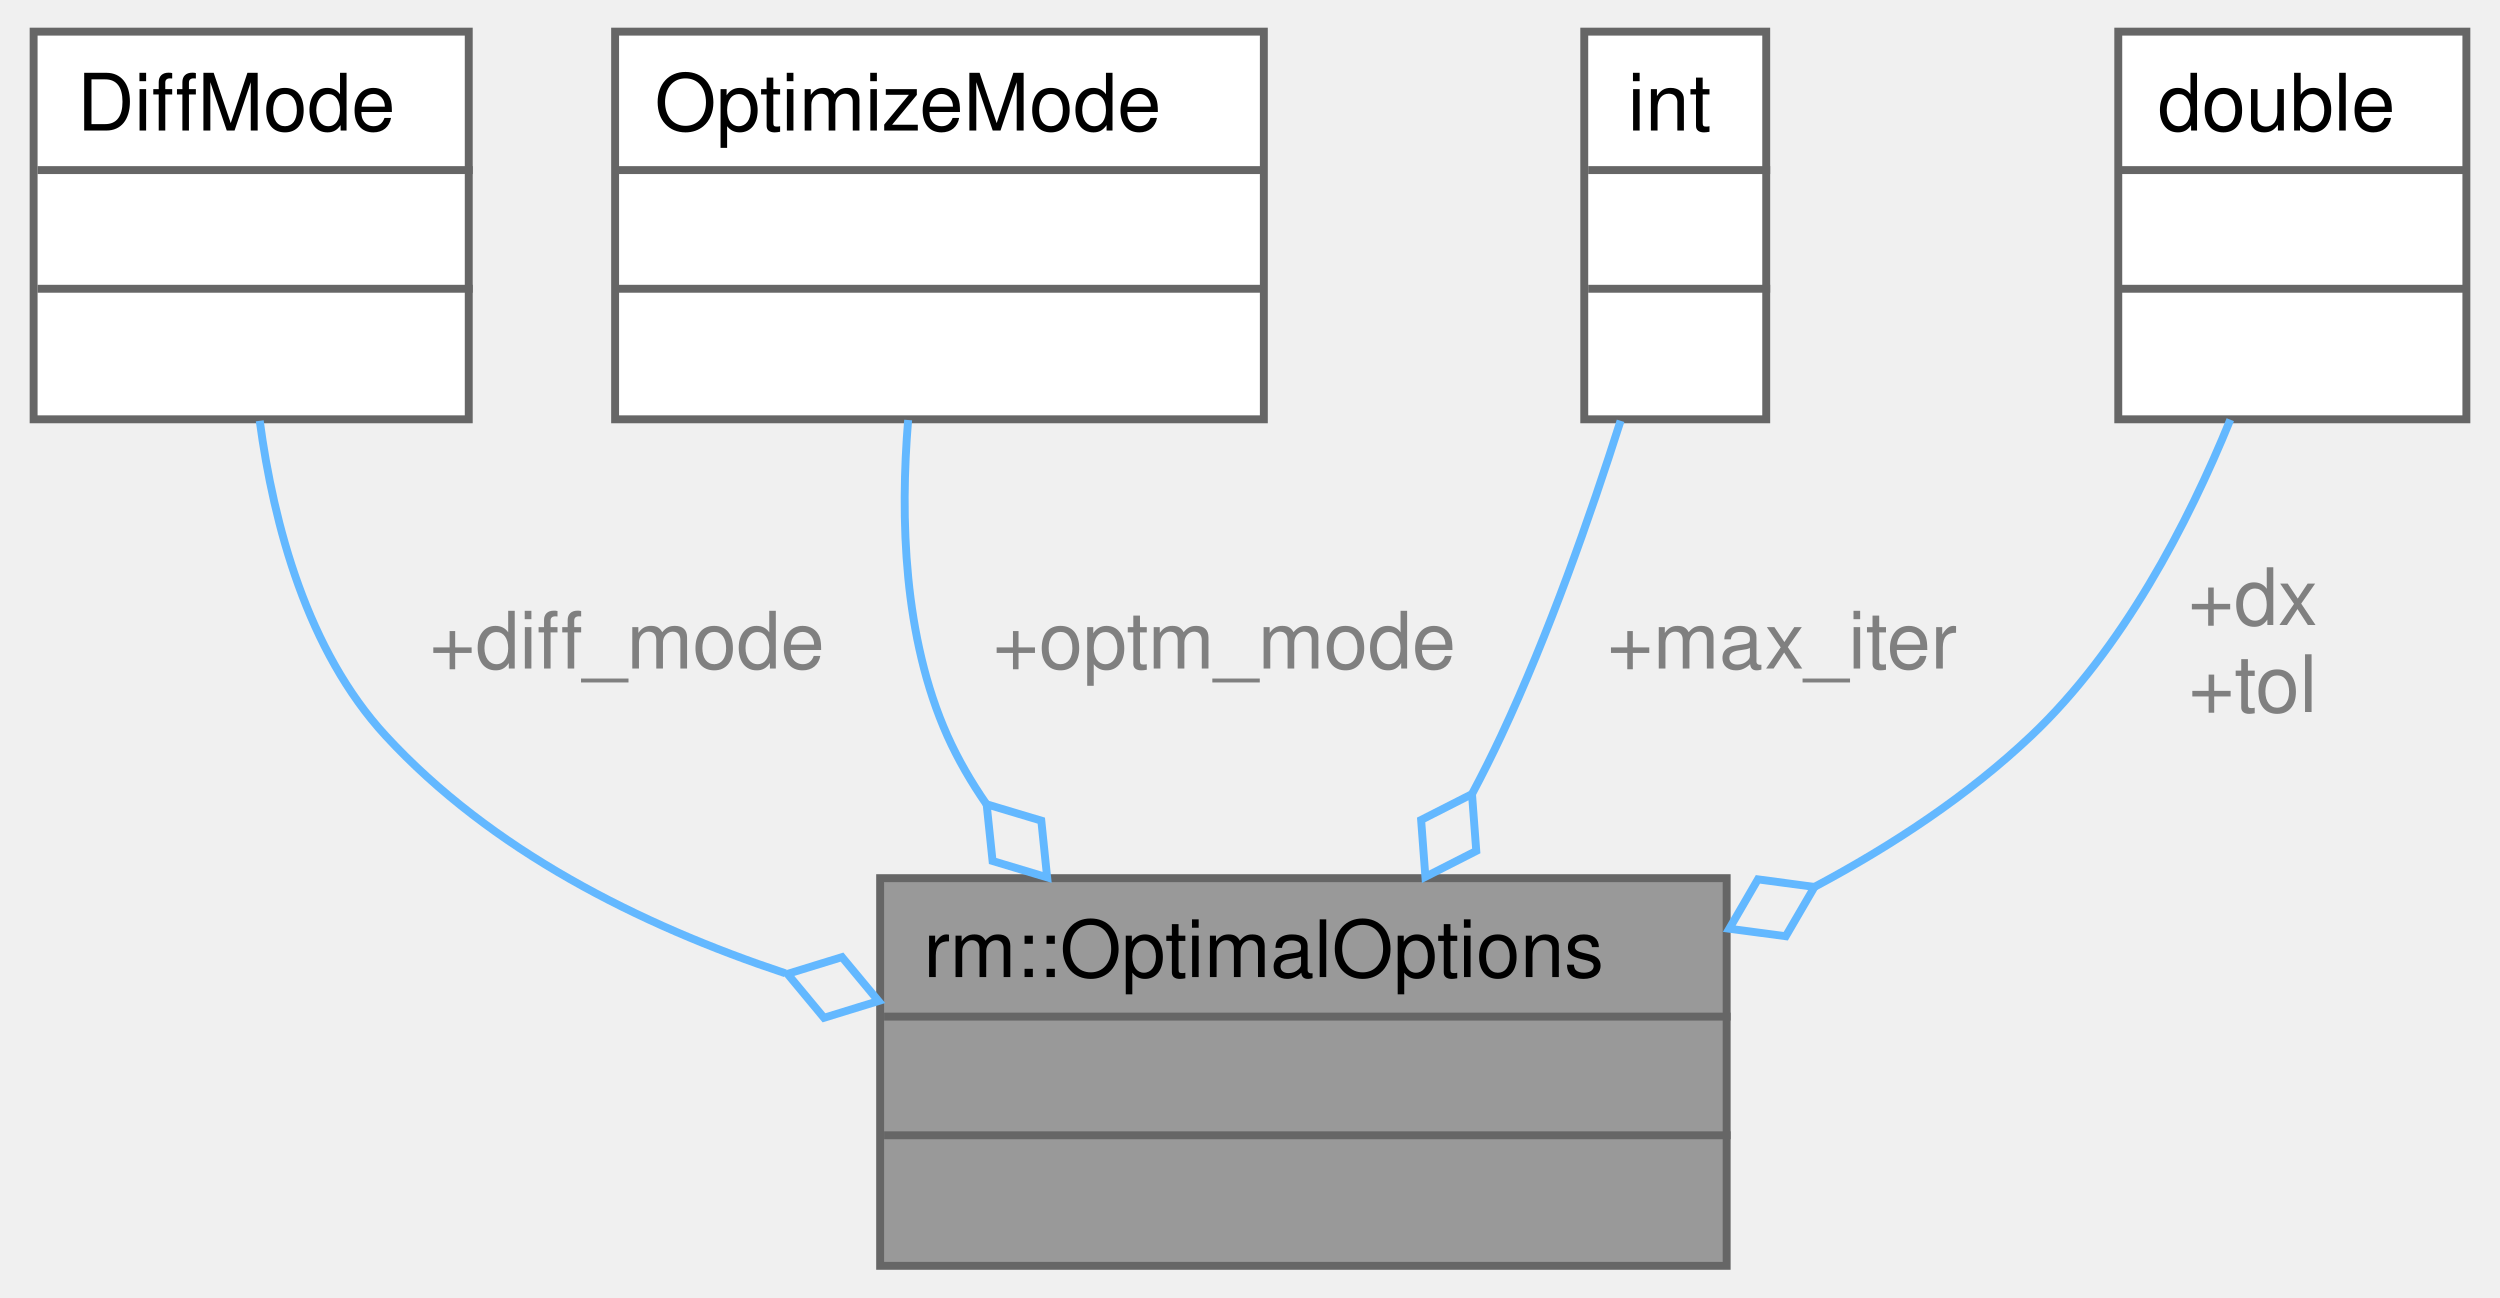
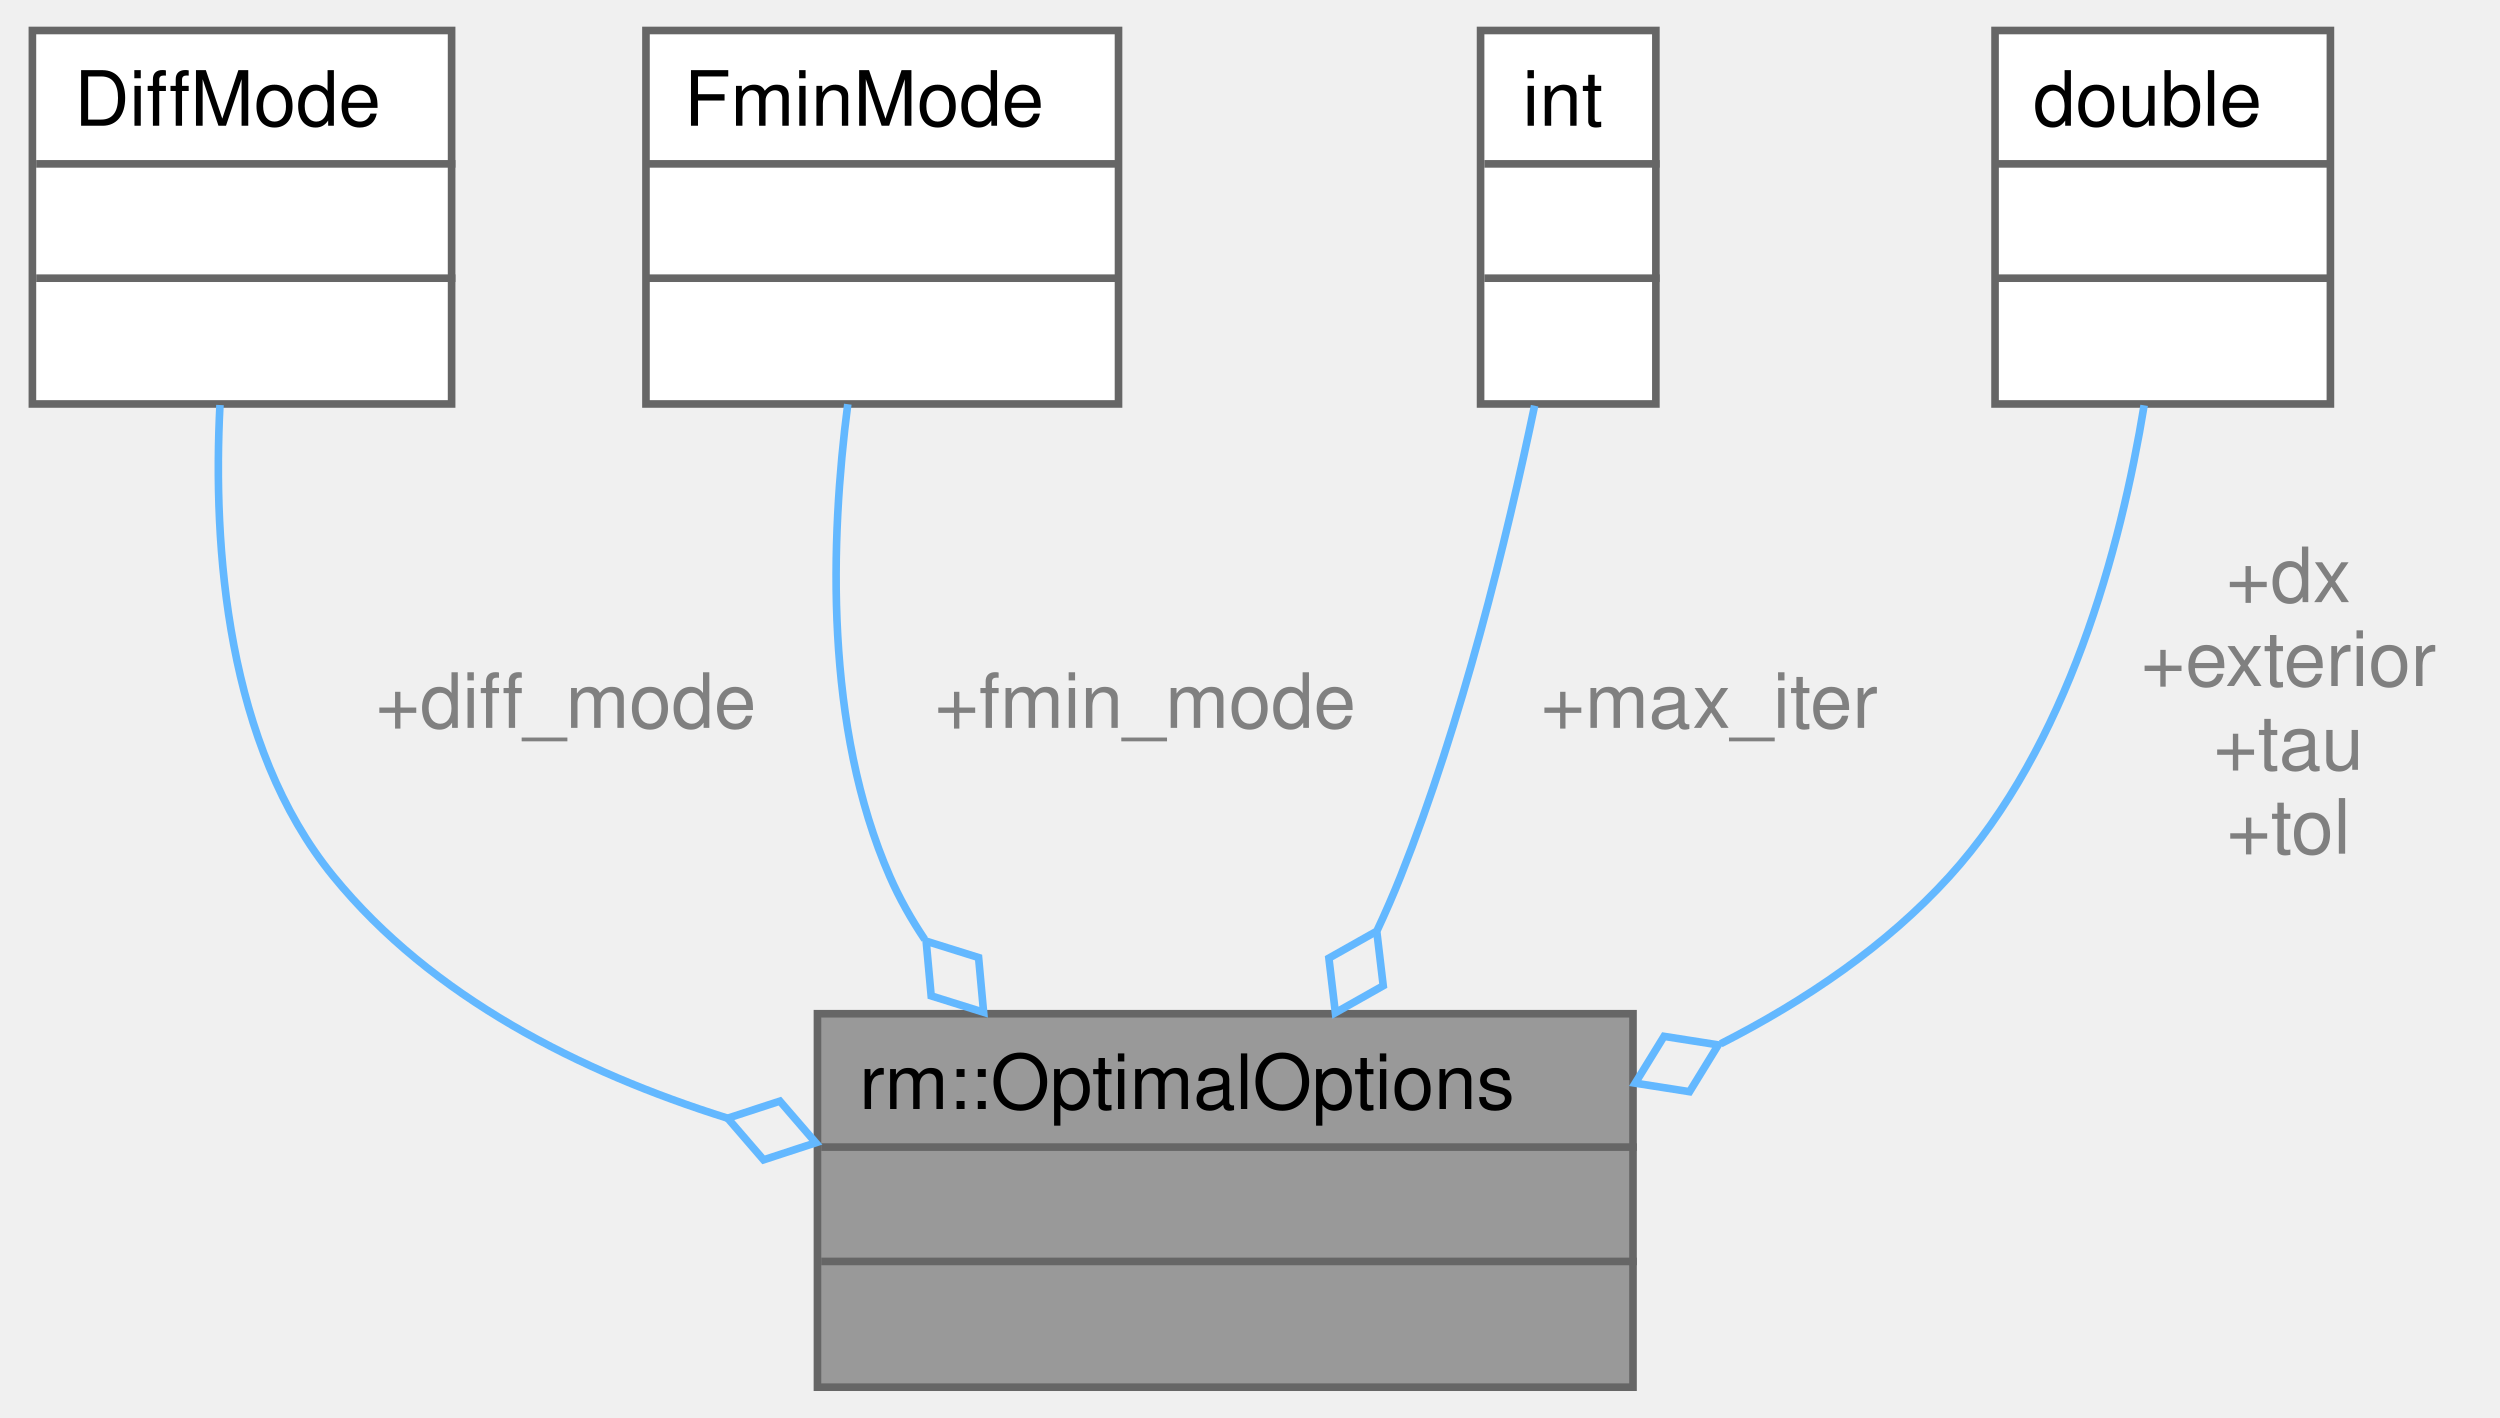
- <svg xmlns="http://www.w3.org/2000/svg" xmlns:xlink="http://www.w3.org/1999/xlink" width="316pt" height="164pt" viewBox="0.00 0.00 315.50 164.00">
-   <g id="graph0" class="graph" transform="scale(1 1) rotate(0) translate(4 160)">
+ <svg xmlns="http://www.w3.org/2000/svg" xmlns:xlink="http://www.w3.org/1999/xlink" width="328pt" height="186pt" viewBox="0.00 0.00 327.50 186.00">
+   <g id="graph0" class="graph" transform="scale(1 1) rotate(0) translate(4 182)">
    <g id="Node000001" class="node">
      <g id="a_Node000001">
-         <a xlink:title="优化选项">
-           <polygon fill="#999999" stroke="transparent" points="214,-49 107,-49 107,0 214,0 214,-49" />
-           <text text-anchor="start" x="112.5" y="-36.5" font-family="Helvetica,sans-Serif" font-size="10.00">rm::OptimalOptions</text>
-           <text text-anchor="start" x="159" y="-21.5" font-family="Helvetica,sans-Serif" font-size="10.00"> </text>
-           <text text-anchor="start" x="159" y="-6.5" font-family="Helvetica,sans-Serif" font-size="10.00"> </text>
-           <polygon fill="#666666" stroke="#666666" points="107.5,-31.5 107.5,-31.5 214.5,-31.5 214.5,-31.5 107.5,-31.5" />
-           <polygon fill="#666666" stroke="#666666" points="107.5,-16.5 107.5,-16.5 214.5,-16.5 214.5,-16.5 107.5,-16.5" />
-           <polygon fill="none" stroke="#666666" points="107,0 107,-49 214,-49 214,0 107,0" />
+         <a xlink:title="无约束多维函数优化选项">
+           <polygon fill="#999999" stroke="transparent" points="210,-49 103,-49 103,0 210,0 210,-49" />
+           <text text-anchor="start" x="108.5" y="-36.5" font-family="Helvetica,sans-Serif" font-size="10.00">rm::OptimalOptions</text>
+           <text text-anchor="start" x="155" y="-21.5" font-family="Helvetica,sans-Serif" font-size="10.00"> </text>
+           <text text-anchor="start" x="155" y="-6.5" font-family="Helvetica,sans-Serif" font-size="10.00"> </text>
+           <polygon fill="#666666" stroke="#666666" points="103.5,-31.5 103.5,-31.5 210.5,-31.5 210.5,-31.5 103.5,-31.5" />
+           <polygon fill="#666666" stroke="#666666" points="103.5,-16.5 103.5,-16.5 210.5,-16.5 210.5,-16.5 103.5,-16.5" />
+           <polygon fill="none" stroke="#666666" points="103,0 103,-49 210,-49 210,0 103,0" />
        </a>
      </g>
    </g>
    <g id="Node000002" class="node">
      <g id="a_Node000002">
        <a xlink:title=" ">
-           <polygon fill="white" stroke="transparent" points="55,-156 0,-156 0,-107 55,-107 55,-156" />
-           <text text-anchor="start" x="5.5" y="-143.5" font-family="Helvetica,sans-Serif" font-size="10.00">DiffMode</text>
-           <text text-anchor="start" x="26" y="-128.5" font-family="Helvetica,sans-Serif" font-size="10.00"> </text>
-           <text text-anchor="start" x="26" y="-113.5" font-family="Helvetica,sans-Serif" font-size="10.00"> </text>
-           <polygon fill="#666666" stroke="#666666" points="0.5,-138.5 0.5,-138.5 55.5,-138.5 55.5,-138.5 0.5,-138.5" />
-           <polygon fill="#666666" stroke="#666666" points="0.5,-123.5 0.5,-123.5 55.5,-123.5 55.5,-123.5 0.5,-123.5" />
-           <polygon fill="none" stroke="#666666" points="0,-107 0,-156 55,-156 55,-107 0,-107" />
+           <polygon fill="white" stroke="transparent" points="55,-178 0,-178 0,-129 55,-129 55,-178" />
+           <text text-anchor="start" x="5.5" y="-165.5" font-family="Helvetica,sans-Serif" font-size="10.00">DiffMode</text>
+           <text text-anchor="start" x="26" y="-150.5" font-family="Helvetica,sans-Serif" font-size="10.00"> </text>
+           <text text-anchor="start" x="26" y="-135.5" font-family="Helvetica,sans-Serif" font-size="10.00"> </text>
+           <polygon fill="#666666" stroke="#666666" points="0.5,-160.5 0.5,-160.5 55.5,-160.5 55.5,-160.5 0.5,-160.5" />
+           <polygon fill="#666666" stroke="#666666" points="0.5,-145.5 0.5,-145.5 55.5,-145.5 55.5,-145.5 0.5,-145.5" />
+           <polygon fill="none" stroke="#666666" points="0,-129 0,-178 55,-178 55,-129 0,-129" />
        </a>
      </g>
    </g>
    <g id="edge1_Node000001_Node000002" class="edge">
      <g id="a_edge1_Node000001_Node000002">
        <a xlink:title=" ">
-           <path fill="none" stroke="#63b8ff" d="M28.58,-106.81C30.35,-93.62 34.6,-77.74 44.5,-67 57.82,-52.54 76.52,-43.12 95.03,-36.97" />
-           <polygon fill="none" stroke="#63b8ff" points="95.29,-36.9 99.9,-31.35 106.79,-33.47 102.18,-39.02 95.29,-36.9" />
+           <path fill="none" stroke="#63b8ff" d="M24.61,-128.86C23.65,-110.08 25.47,-84.18 39.5,-67 52.43,-51.16 71.84,-41.37 91.15,-35.31" />
+           <polygon fill="none" stroke="#63b8ff" points="91.22,-35.29 95.93,-29.83 102.78,-32.07 98.07,-37.53 91.22,-35.29" />
        </a>
      </g>
-       <text text-anchor="middle" x="75" y="-75.5" font-family="Helvetica,sans-Serif" font-size="10.00" fill="grey"> +diff_mode</text>
+       <text text-anchor="middle" x="70" y="-86.5" font-family="Helvetica,sans-Serif" font-size="10.00" fill="grey"> +diff_mode</text>
    </g>
    <g id="Node000003" class="node">
      <g id="a_Node000003">
        <a xlink:title=" ">
-           <polygon fill="white" stroke="transparent" points="155.5,-156 73.5,-156 73.5,-107 155.5,-107 155.5,-156" />
-           <text text-anchor="start" x="78.5" y="-143.5" font-family="Helvetica,sans-Serif" font-size="10.00">OptimizeMode</text>
-           <text text-anchor="start" x="112.5" y="-128.5" font-family="Helvetica,sans-Serif" font-size="10.00"> </text>
-           <text text-anchor="start" x="112.5" y="-113.5" font-family="Helvetica,sans-Serif" font-size="10.00"> </text>
-           <polygon fill="#666666" stroke="#666666" points="73.5,-138.5 73.5,-138.5 155.5,-138.5 155.5,-138.5 73.5,-138.5" />
-           <polygon fill="#666666" stroke="#666666" points="73.5,-123.5 73.5,-123.5 155.5,-123.5 155.5,-123.5 73.5,-123.5" />
-           <polygon fill="none" stroke="#666666" points="73.5,-107 73.5,-156 155.5,-156 155.5,-107 73.5,-107" />
+           <polygon fill="white" stroke="transparent" points="142.5,-178 80.5,-178 80.5,-129 142.5,-129 142.5,-178" />
+           <text text-anchor="start" x="85.5" y="-165.5" font-family="Helvetica,sans-Serif" font-size="10.00">FminMode</text>
+           <text text-anchor="start" x="109.5" y="-150.5" font-family="Helvetica,sans-Serif" font-size="10.00"> </text>
+           <text text-anchor="start" x="109.5" y="-135.5" font-family="Helvetica,sans-Serif" font-size="10.00"> </text>
+           <polygon fill="#666666" stroke="#666666" points="80.5,-160.5 80.5,-160.5 142.5,-160.5 142.5,-160.5 80.5,-160.5" />
+           <polygon fill="#666666" stroke="#666666" points="80.5,-145.5 80.5,-145.5 142.5,-145.5 142.5,-145.5 80.5,-145.5" />
+           <polygon fill="none" stroke="#666666" points="80.5,-129 80.5,-178 142.5,-178 142.5,-129 80.5,-129" />
        </a>
      </g>
    </g>
    <g id="edge2_Node000001_Node000003" class="edge">
      <g id="a_edge2_Node000001_Node000003">
        <a xlink:title=" ">
-           <path fill="none" stroke="#63b8ff" d="M110.54,-106.91C109.51,-94.52 109.96,-79.38 115.5,-67 116.84,-64.01 118.51,-61.14 120.4,-58.4" />
-           <polygon fill="none" stroke="#63b8ff" points="120.46,-58.34 121.21,-51.17 128.11,-49.1 127.37,-56.27 120.46,-58.34" />
+           <path fill="none" stroke="#63b8ff" d="M106.98,-128.97C104.67,-111.18 103.92,-86.58 112.5,-67 113.75,-64.14 115.31,-61.38 117.08,-58.74" />
+           <polygon fill="none" stroke="#63b8ff" points="117.26,-58.52 117.92,-51.34 124.8,-49.19 124.14,-56.37 117.26,-58.52" />
        </a>
      </g>
-       <text text-anchor="middle" x="150.5" y="-75.5" font-family="Helvetica,sans-Serif" font-size="10.00" fill="grey"> +optm_mode</text>
+       <text text-anchor="middle" x="146" y="-86.5" font-family="Helvetica,sans-Serif" font-size="10.00" fill="grey"> +fmin_mode</text>
    </g>
    <g id="Node000004" class="node">
      <g id="a_Node000004">
        <a xlink:title=" ">
-           <polygon fill="white" stroke="transparent" points="219,-156 196,-156 196,-107 219,-107 219,-156" />
-           <text text-anchor="start" x="201.5" y="-143.5" font-family="Helvetica,sans-Serif" font-size="10.00">int</text>
-           <text text-anchor="start" x="206" y="-128.5" font-family="Helvetica,sans-Serif" font-size="10.00"> </text>
-           <text text-anchor="start" x="206" y="-113.5" font-family="Helvetica,sans-Serif" font-size="10.00"> </text>
-           <polygon fill="#666666" stroke="#666666" points="196.5,-138.5 196.5,-138.5 219.5,-138.5 219.5,-138.5 196.5,-138.5" />
-           <polygon fill="#666666" stroke="#666666" points="196.5,-123.5 196.5,-123.5 219.5,-123.5 219.5,-123.5 196.5,-123.5" />
-           <polygon fill="none" stroke="#666666" points="196,-107 196,-156 219,-156 219,-107 196,-107" />
+           <polygon fill="white" stroke="transparent" points="213,-178 190,-178 190,-129 213,-129 213,-178" />
+           <text text-anchor="start" x="195.5" y="-165.5" font-family="Helvetica,sans-Serif" font-size="10.00">int</text>
+           <text text-anchor="start" x="200" y="-150.5" font-family="Helvetica,sans-Serif" font-size="10.00"> </text>
+           <text text-anchor="start" x="200" y="-135.5" font-family="Helvetica,sans-Serif" font-size="10.00"> </text>
+           <polygon fill="#666666" stroke="#666666" points="190.5,-160.5 190.5,-160.5 213.5,-160.5 213.5,-160.5 190.5,-160.5" />
+           <polygon fill="#666666" stroke="#666666" points="190.5,-145.5 190.5,-145.5 213.5,-145.5 213.5,-145.5 190.5,-145.5" />
+           <polygon fill="none" stroke="#666666" points="190,-129 190,-178 213,-178 213,-129 190,-129" />
        </a>
      </g>
    </g>
    <g id="edge3_Node000001_Node000004" class="edge">
      <g id="a_edge3_Node000001_Node000004">
        <a xlink:title=" ">
-           <path fill="none" stroke="#63b8ff" d="M200.59,-106.81C196.73,-94.67 191.49,-79.79 185.5,-67 184.37,-64.59 183.14,-62.13 181.84,-59.69" />
-           <polygon fill="none" stroke="#63b8ff" points="181.81,-59.63 175.38,-56.36 175.92,-49.17 182.35,-52.44 181.81,-59.63" />
+           <path fill="none" stroke="#63b8ff" d="M197.09,-128.77C193.44,-111.32 187.55,-87.22 179.5,-67 178.57,-64.67 177.54,-62.3 176.44,-59.95" />
+           <polygon fill="none" stroke="#63b8ff" points="176.38,-59.83 170.1,-56.29 170.95,-49.13 177.23,-52.67 176.38,-59.83" />
        </a>
      </g>
-       <text text-anchor="middle" x="221" y="-75.5" font-family="Helvetica,sans-Serif" font-size="10.00" fill="grey"> +max_iter</text>
+       <text text-anchor="middle" x="220" y="-86.5" font-family="Helvetica,sans-Serif" font-size="10.00" fill="grey"> +max_iter</text>
    </g>
    <g id="Node000005" class="node">
      <g id="a_Node000005">
        <a xlink:title=" ">
-           <polygon fill="white" stroke="transparent" points="307.5,-156 263.5,-156 263.5,-107 307.5,-107 307.5,-156" />
-           <text text-anchor="start" x="268.5" y="-143.5" font-family="Helvetica,sans-Serif" font-size="10.00">double</text>
-           <text text-anchor="start" x="283.5" y="-128.5" font-family="Helvetica,sans-Serif" font-size="10.00"> </text>
-           <text text-anchor="start" x="283.5" y="-113.5" font-family="Helvetica,sans-Serif" font-size="10.00"> </text>
-           <polygon fill="#666666" stroke="#666666" points="263.5,-138.5 263.5,-138.5 307.5,-138.5 307.5,-138.5 263.5,-138.5" />
-           <polygon fill="#666666" stroke="#666666" points="263.5,-123.5 263.5,-123.5 307.5,-123.5 307.5,-123.5 263.5,-123.5" />
-           <polygon fill="none" stroke="#666666" points="263.5,-107 263.5,-156 307.5,-156 307.5,-107 263.5,-107" />
+           <polygon fill="white" stroke="transparent" points="301.5,-178 257.5,-178 257.5,-129 301.5,-129 301.5,-178" />
+           <text text-anchor="start" x="262.5" y="-165.5" font-family="Helvetica,sans-Serif" font-size="10.00">double</text>
+           <text text-anchor="start" x="277.5" y="-150.5" font-family="Helvetica,sans-Serif" font-size="10.00"> </text>
+           <text text-anchor="start" x="277.5" y="-135.5" font-family="Helvetica,sans-Serif" font-size="10.00"> </text>
+           <polygon fill="#666666" stroke="#666666" points="257.5,-160.5 257.5,-160.5 301.5,-160.5 301.5,-160.5 257.5,-160.5" />
+           <polygon fill="#666666" stroke="#666666" points="257.5,-145.5 257.5,-145.5 301.5,-145.5 301.5,-145.5 257.5,-145.5" />
+           <polygon fill="none" stroke="#666666" points="257.5,-129 257.5,-178 301.5,-178 301.5,-129 257.5,-129" />
        </a>
      </g>
    </g>
    <g id="edge4_Node000001_Node000005" class="edge">
      <g id="a_edge4_Node000001_Node000005">
        <a xlink:title=" ">
-           <path fill="none" stroke="#63b8ff" d="M277.66,-106.95C272.3,-93.8 264.05,-77.93 252.5,-67 244.55,-59.48 235.01,-53.17 225.13,-47.91" />
-           <polygon fill="none" stroke="#63b8ff" points="225.1,-47.89 217.95,-48.85 214.33,-42.61 221.47,-41.66 225.1,-47.89" />
+           <path fill="none" stroke="#63b8ff" d="M277.06,-128.82C273.98,-110.01 267.05,-84.11 251.5,-67 243.24,-57.91 232.63,-50.72 221.51,-45.06" />
+           <polygon fill="none" stroke="#63b8ff" points="221.19,-44.91 214.07,-46.03 210.29,-39.89 217.42,-38.77 221.19,-44.91" />
        </a>
      </g>
-       <text text-anchor="middle" x="280.5" y="-81" font-family="Helvetica,sans-Serif" font-size="10.00" fill="grey"> +dx</text>
-       <text text-anchor="middle" x="280.5" y="-70" font-family="Helvetica,sans-Serif" font-size="10.00" fill="grey">+tol</text>
+       <text text-anchor="middle" x="296" y="-103" font-family="Helvetica,sans-Serif" font-size="10.00" fill="grey"> +dx</text>
+       <text text-anchor="middle" x="296" y="-92" font-family="Helvetica,sans-Serif" font-size="10.00" fill="grey">+exterior</text>
+       <text text-anchor="middle" x="296" y="-81" font-family="Helvetica,sans-Serif" font-size="10.00" fill="grey">+tau</text>
+       <text text-anchor="middle" x="296" y="-70" font-family="Helvetica,sans-Serif" font-size="10.00" fill="grey">+tol</text>
    </g>
  </g>
</svg>
